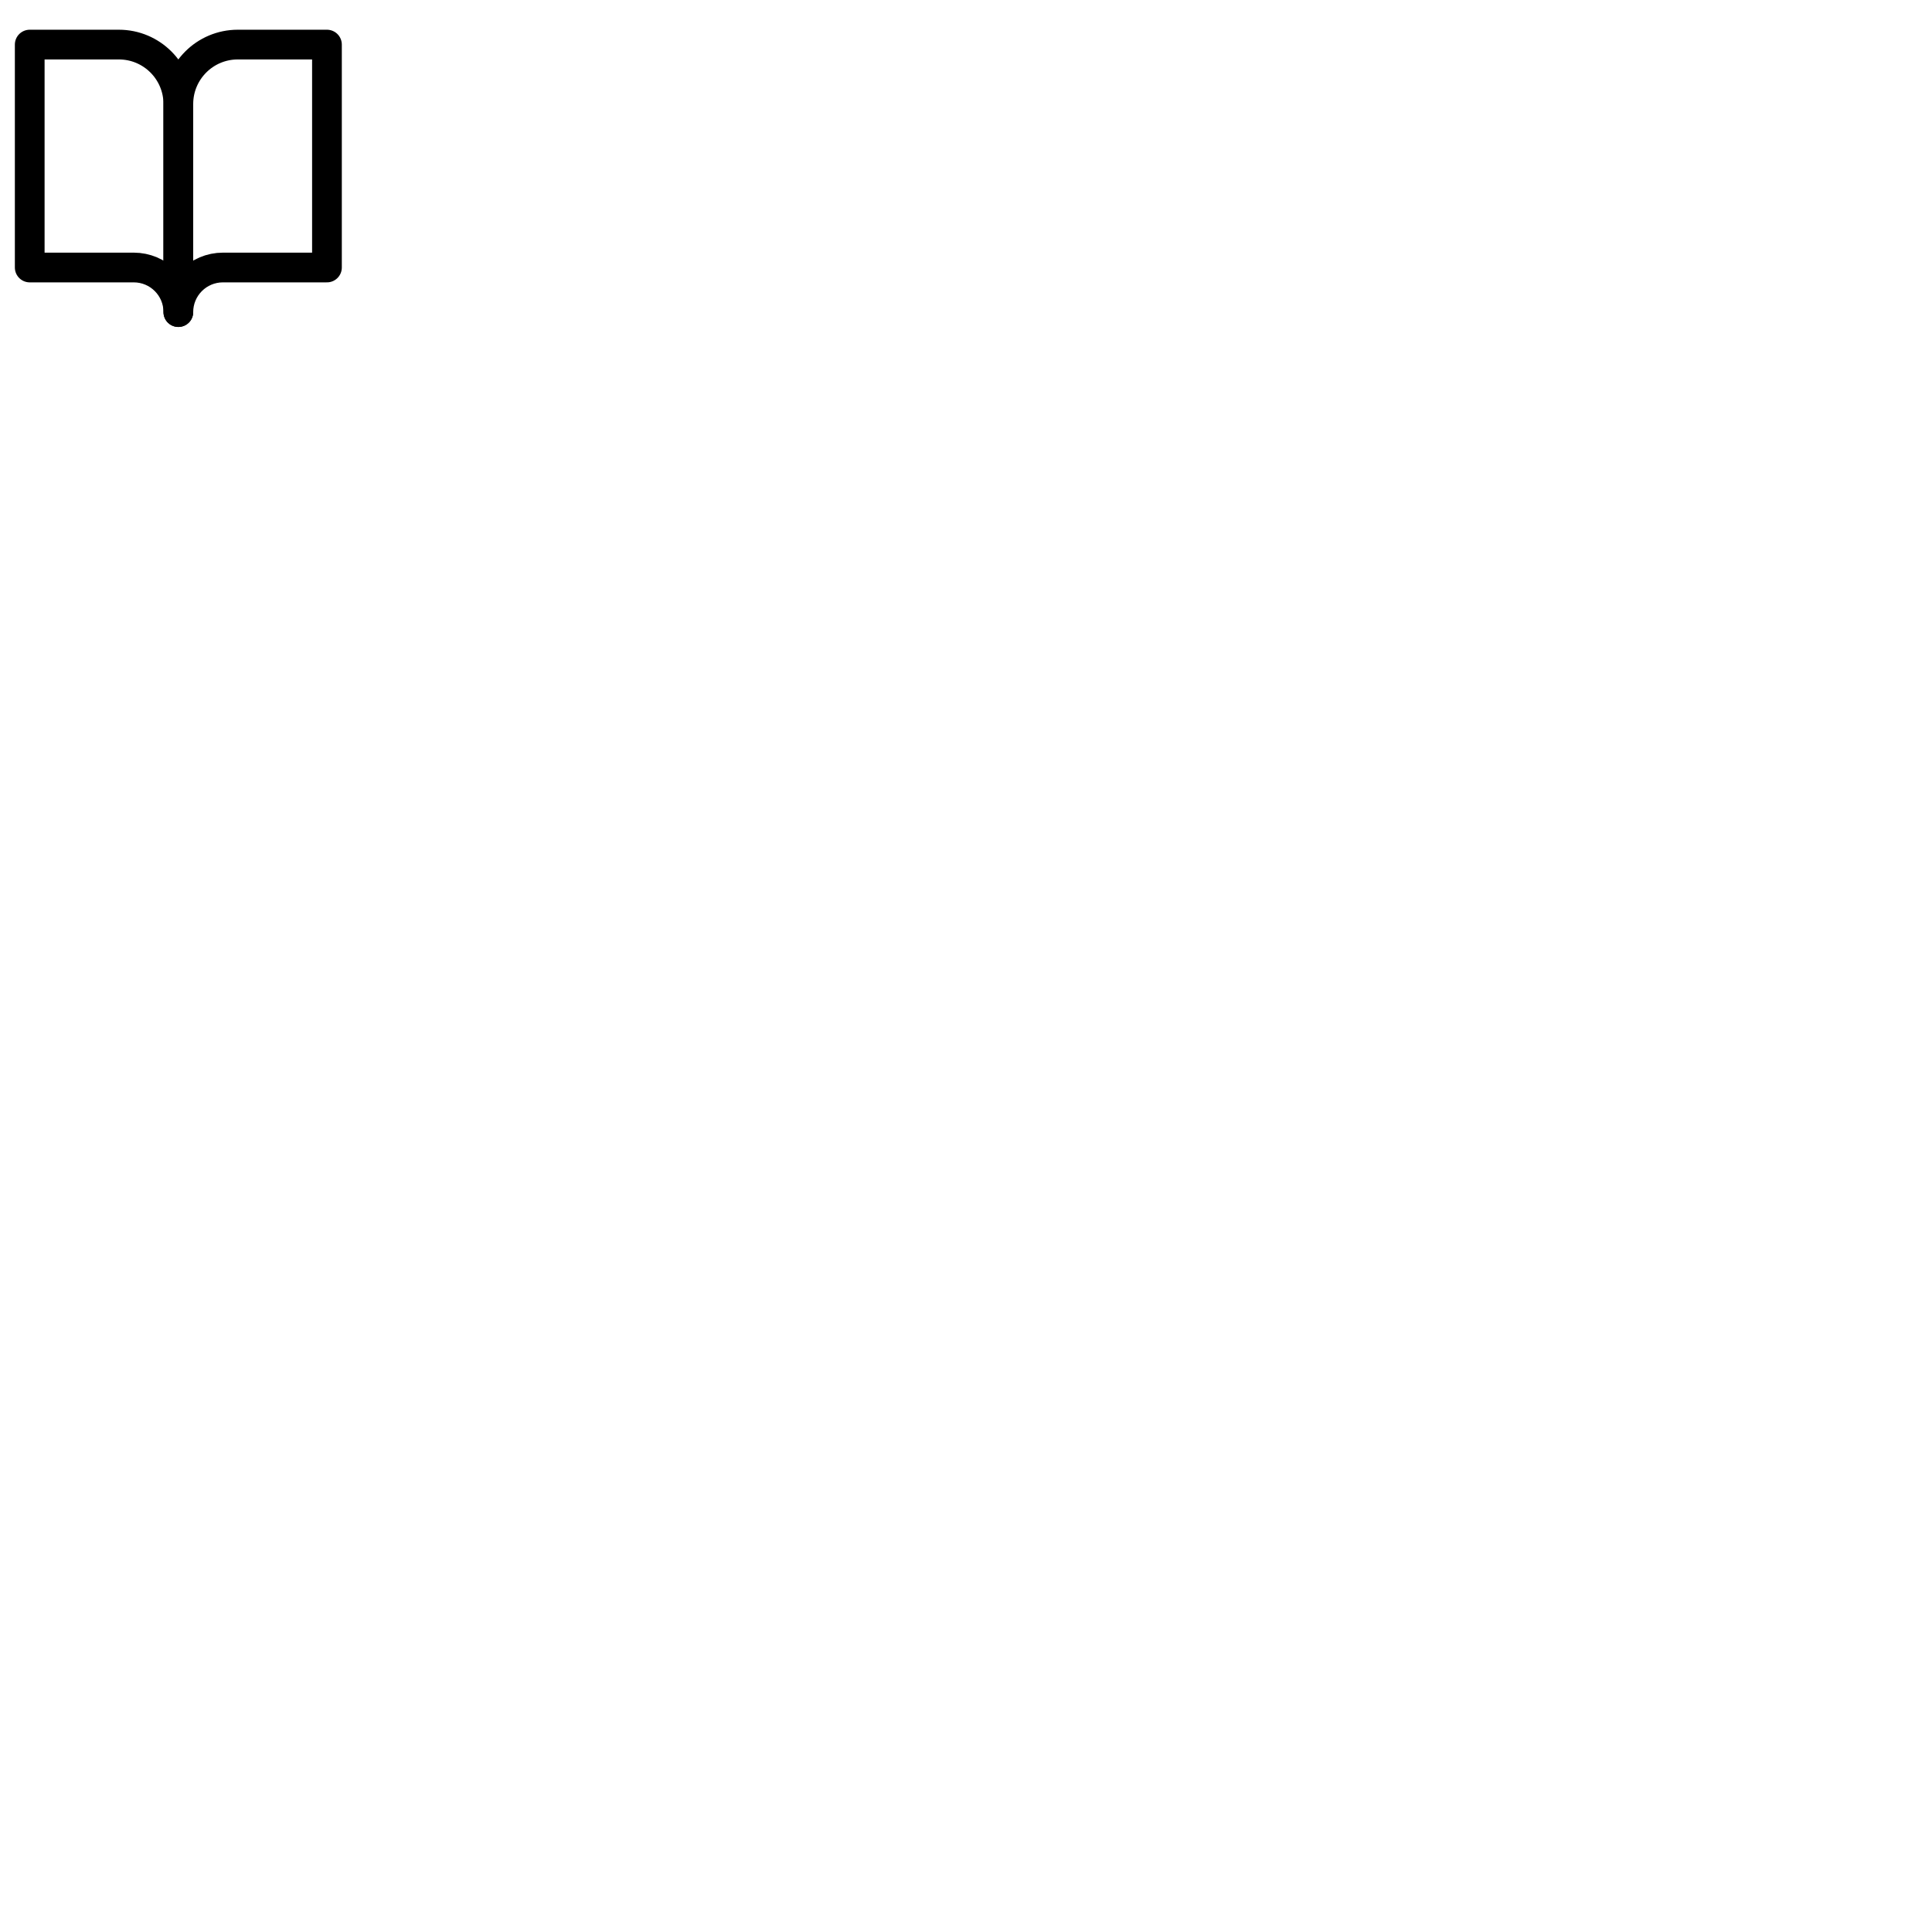
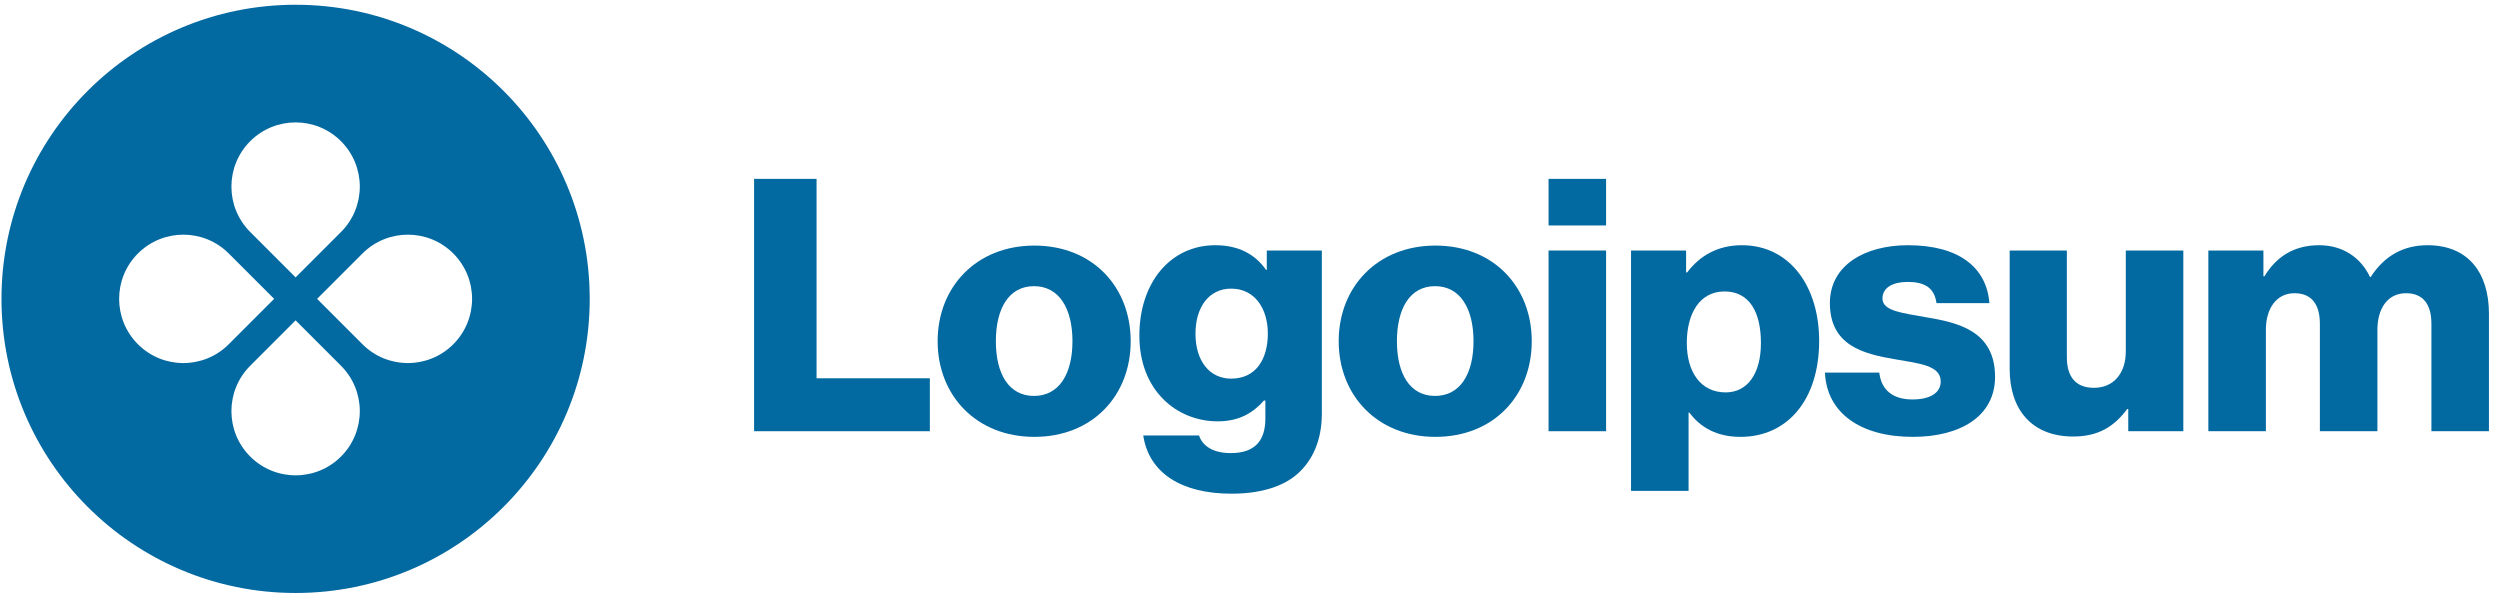
- <svg xmlns="http://www.w3.org/2000/svg" viewBox="0 0 130 130" fill="none" stroke="currentColor" stroke-width="2" stroke-linecap="round" stroke-linejoin="round" class="lucide lucide-book-open">
-   <path d="M2 3h6a4 4 0 0 1 4 4v14a3 3 0 0 0-3-3H2z" />
-   <path d="M22 3h-6a4 4 0 0 0-4 4v14a3 3 0 0 1 3-3h7z" />
+ <svg xmlns="http://www.w3.org/2000/svg" id="logo-52" width="170" height="41" viewBox="0 0 170 41" fill="none">
+   <path d="M51.278 29.323H63.23V25.723H55.526V12.163H51.278V29.323Z" class="cneutral" fill="#0369A1" />
+   <path d="M70.311 26.923C68.607 26.923 67.719 25.435 67.719 23.203C67.719 20.971 68.607 19.459 70.311 19.459C72.015 19.459 72.927 20.971 72.927 23.203C72.927 25.435 72.015 26.923 70.311 26.923ZM70.335 29.707C74.295 29.707 76.887 26.899 76.887 23.203C76.887 19.507 74.295 16.699 70.335 16.699C66.399 16.699 63.759 19.507 63.759 23.203C63.759 26.899 66.399 29.707 70.335 29.707Z" class="cneutral" fill="#0369A1" />
+   <path d="M83.741 33.571C85.565 33.571 87.173 33.163 88.253 32.203C89.237 31.315 89.885 29.971 89.885 28.123V17.035H86.141V18.355H86.093C85.373 17.323 84.269 16.675 82.637 16.675C79.589 16.675 77.477 19.219 77.477 22.819C77.477 26.587 80.045 28.651 82.805 28.651C84.293 28.651 85.229 28.051 85.949 27.235H86.045V28.459C86.045 29.947 85.349 30.811 83.693 30.811C82.397 30.811 81.749 30.259 81.533 29.611H77.741C78.125 32.179 80.357 33.571 83.741 33.571ZM83.717 25.747C82.253 25.747 81.293 24.547 81.293 22.699C81.293 20.827 82.253 19.627 83.717 19.627C85.349 19.627 86.213 21.019 86.213 22.675C86.213 24.403 85.421 25.747 83.717 25.747Z" class="cneutral" fill="#0369A1" />
+   <path d="M97.583 26.923C95.879 26.923 94.991 25.435 94.991 23.203C94.991 20.971 95.879 19.459 97.583 19.459C99.287 19.459 100.199 20.971 100.199 23.203C100.199 25.435 99.287 26.923 97.583 26.923ZM97.607 29.707C101.567 29.707 104.159 26.899 104.159 23.203C104.159 19.507 101.567 16.699 97.607 16.699C93.671 16.699 91.031 19.507 91.031 23.203C91.031 26.899 93.671 29.707 97.607 29.707Z" class="cneutral" fill="#0369A1" />
+   <path d="M105.302 29.323H109.214V17.035H105.302V29.323ZM105.302 15.331H109.214V12.163H105.302V15.331Z" class="cneutral" fill="#0369A1" />
+   <path d="M110.911 33.379H114.823V28.051H114.871C115.639 29.083 116.767 29.707 118.351 29.707C121.567 29.707 123.703 27.163 123.703 23.179C123.703 19.483 121.711 16.675 118.447 16.675C116.767 16.675 115.567 17.419 114.727 18.523H114.655V17.035H110.911V33.379ZM117.343 26.683C115.663 26.683 114.703 25.315 114.703 23.323C114.703 21.331 115.567 19.819 117.271 19.819C118.951 19.819 119.743 21.211 119.743 23.323C119.743 25.411 118.831 26.683 117.343 26.683Z" class="cneutral" fill="#0369A1" />
+   <path d="M130.072 29.707C133.288 29.707 135.664 28.315 135.664 25.627C135.664 22.483 133.12 21.931 130.96 21.571C129.4 21.283 128.008 21.163 128.008 20.299C128.008 19.531 128.752 19.171 129.712 19.171C130.792 19.171 131.536 19.507 131.68 20.611H135.28C135.088 18.187 133.216 16.675 129.736 16.675C126.832 16.675 124.432 18.019 124.432 20.611C124.432 23.491 126.712 24.067 128.848 24.427C130.48 24.715 131.968 24.835 131.968 25.939C131.968 26.731 131.224 27.163 130.048 27.163C128.752 27.163 127.936 26.563 127.792 25.339H124.096C124.216 28.051 126.472 29.707 130.072 29.707Z" class="cneutral" fill="#0369A1" />
+   <path d="M140.978 29.683C142.682 29.683 143.762 29.011 144.65 27.811H144.722V29.323H148.466V17.035H144.554V23.899C144.554 25.363 143.738 26.371 142.394 26.371C141.146 26.371 140.546 25.627 140.546 24.283V17.035H136.658V25.099C136.658 27.835 138.146 29.683 140.978 29.683Z" class="cneutral" fill="#0369A1" />
+   <path d="M150.168 29.323H154.08V22.435C154.08 20.971 154.8 19.939 156.024 19.939C157.2 19.939 157.752 20.707 157.752 22.027V29.323H161.664V22.435C161.664 20.971 162.36 19.939 163.608 19.939C164.784 19.939 165.336 20.707 165.336 22.027V29.323H169.248V21.331C169.248 18.571 167.856 16.675 165.072 16.675C163.488 16.675 162.168 17.347 161.208 18.835H161.16C160.536 17.515 159.312 16.675 157.704 16.675C155.928 16.675 154.752 17.515 153.984 18.787H153.912V17.035H150.168V29.323Z" class="cneutral" fill="#0369A1" />
+   <path fill-rule="evenodd" clip-rule="evenodd" d="M20.101 40.323C31.147 40.323 40.101 31.369 40.101 20.323C40.101 9.278 31.147 0.323 20.101 0.323C9.056 0.323 0.101 9.278 0.101 20.323C0.101 31.369 9.056 40.323 20.101 40.323ZM23.188 15.776C24.893 14.071 24.893 11.307 23.188 9.602C21.483 7.897 18.719 7.897 17.015 9.602C15.31 11.307 15.31 14.071 17.015 15.776L20.101 18.863L23.188 15.776ZM24.649 23.41C26.354 25.115 29.118 25.115 30.823 23.41C32.528 21.705 32.528 18.941 30.823 17.236C29.118 15.531 26.354 15.531 24.649 17.236L21.562 20.323L24.649 23.41ZM23.188 31.045C24.893 29.34 24.893 26.576 23.188 24.871L20.101 21.784L17.015 24.871C15.31 26.576 15.31 29.34 17.015 31.045C18.719 32.749 21.483 32.749 23.188 31.045ZM9.38 23.41C7.675 21.705 7.675 18.941 9.38 17.236C11.085 15.531 13.849 15.531 15.554 17.236L18.641 20.323L15.554 23.41C13.849 25.115 11.085 25.115 9.38 23.41Z" class="ccustom" fill="#0369A1" />
</svg>
